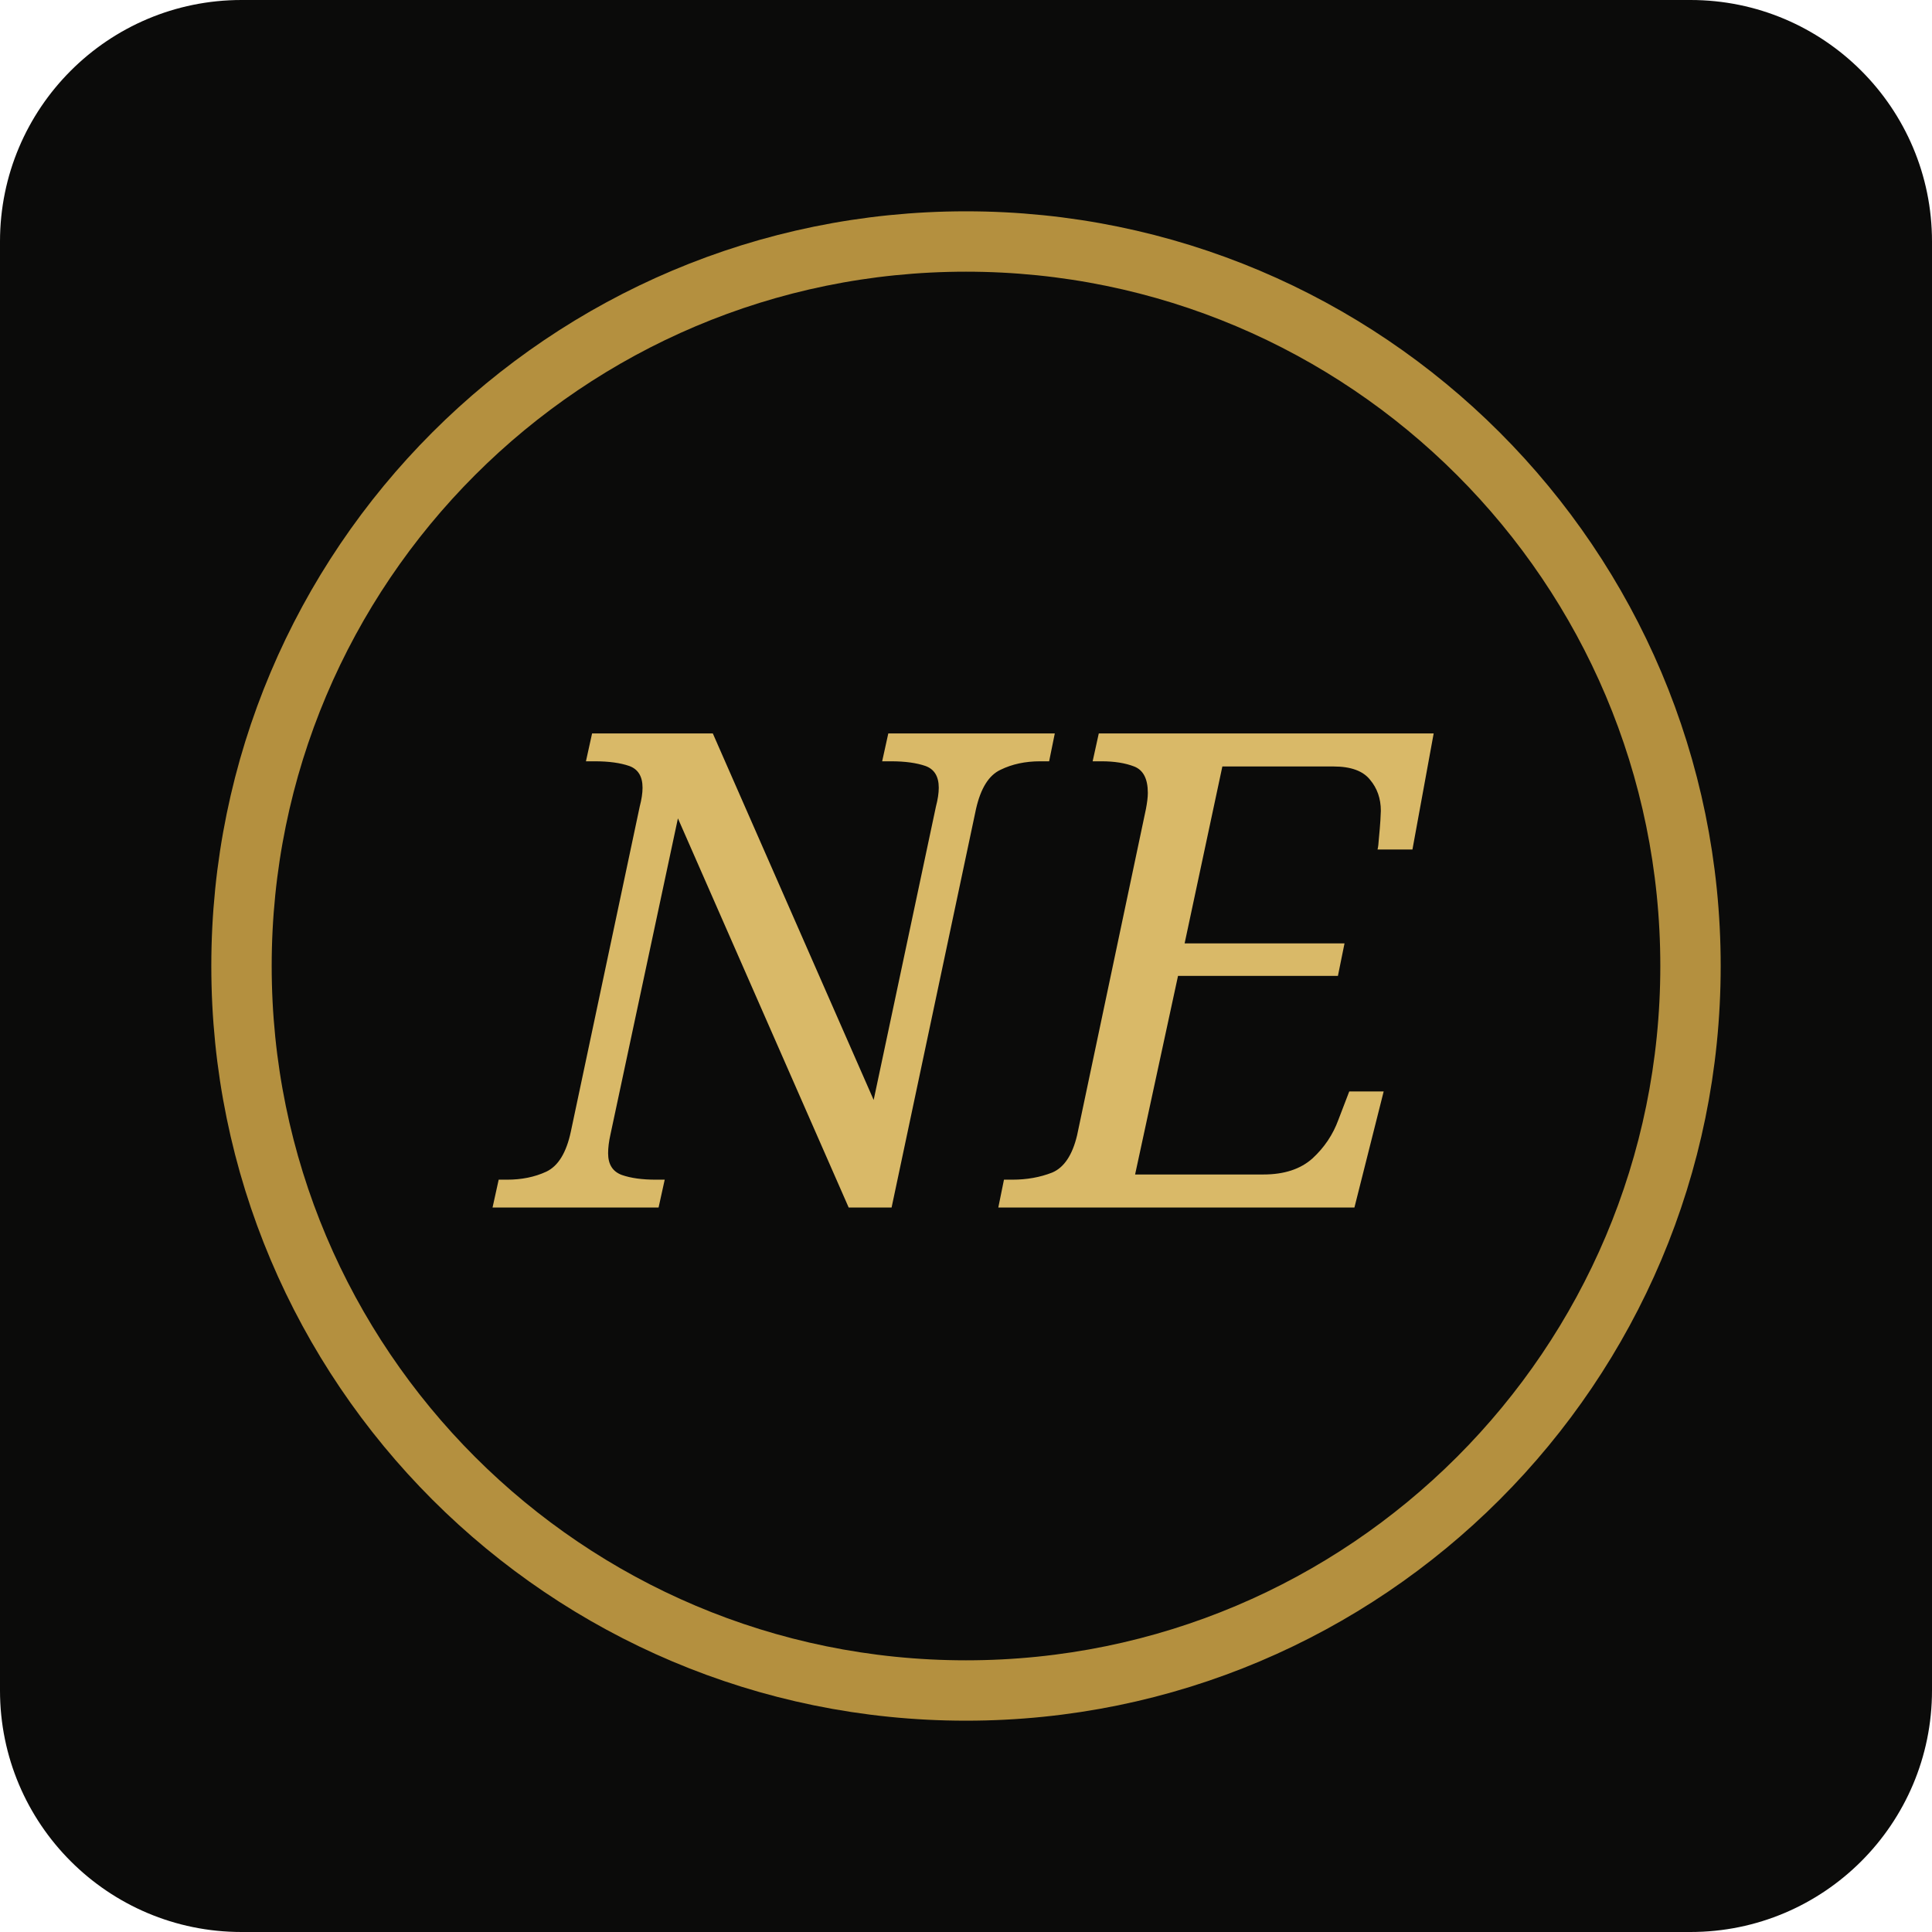
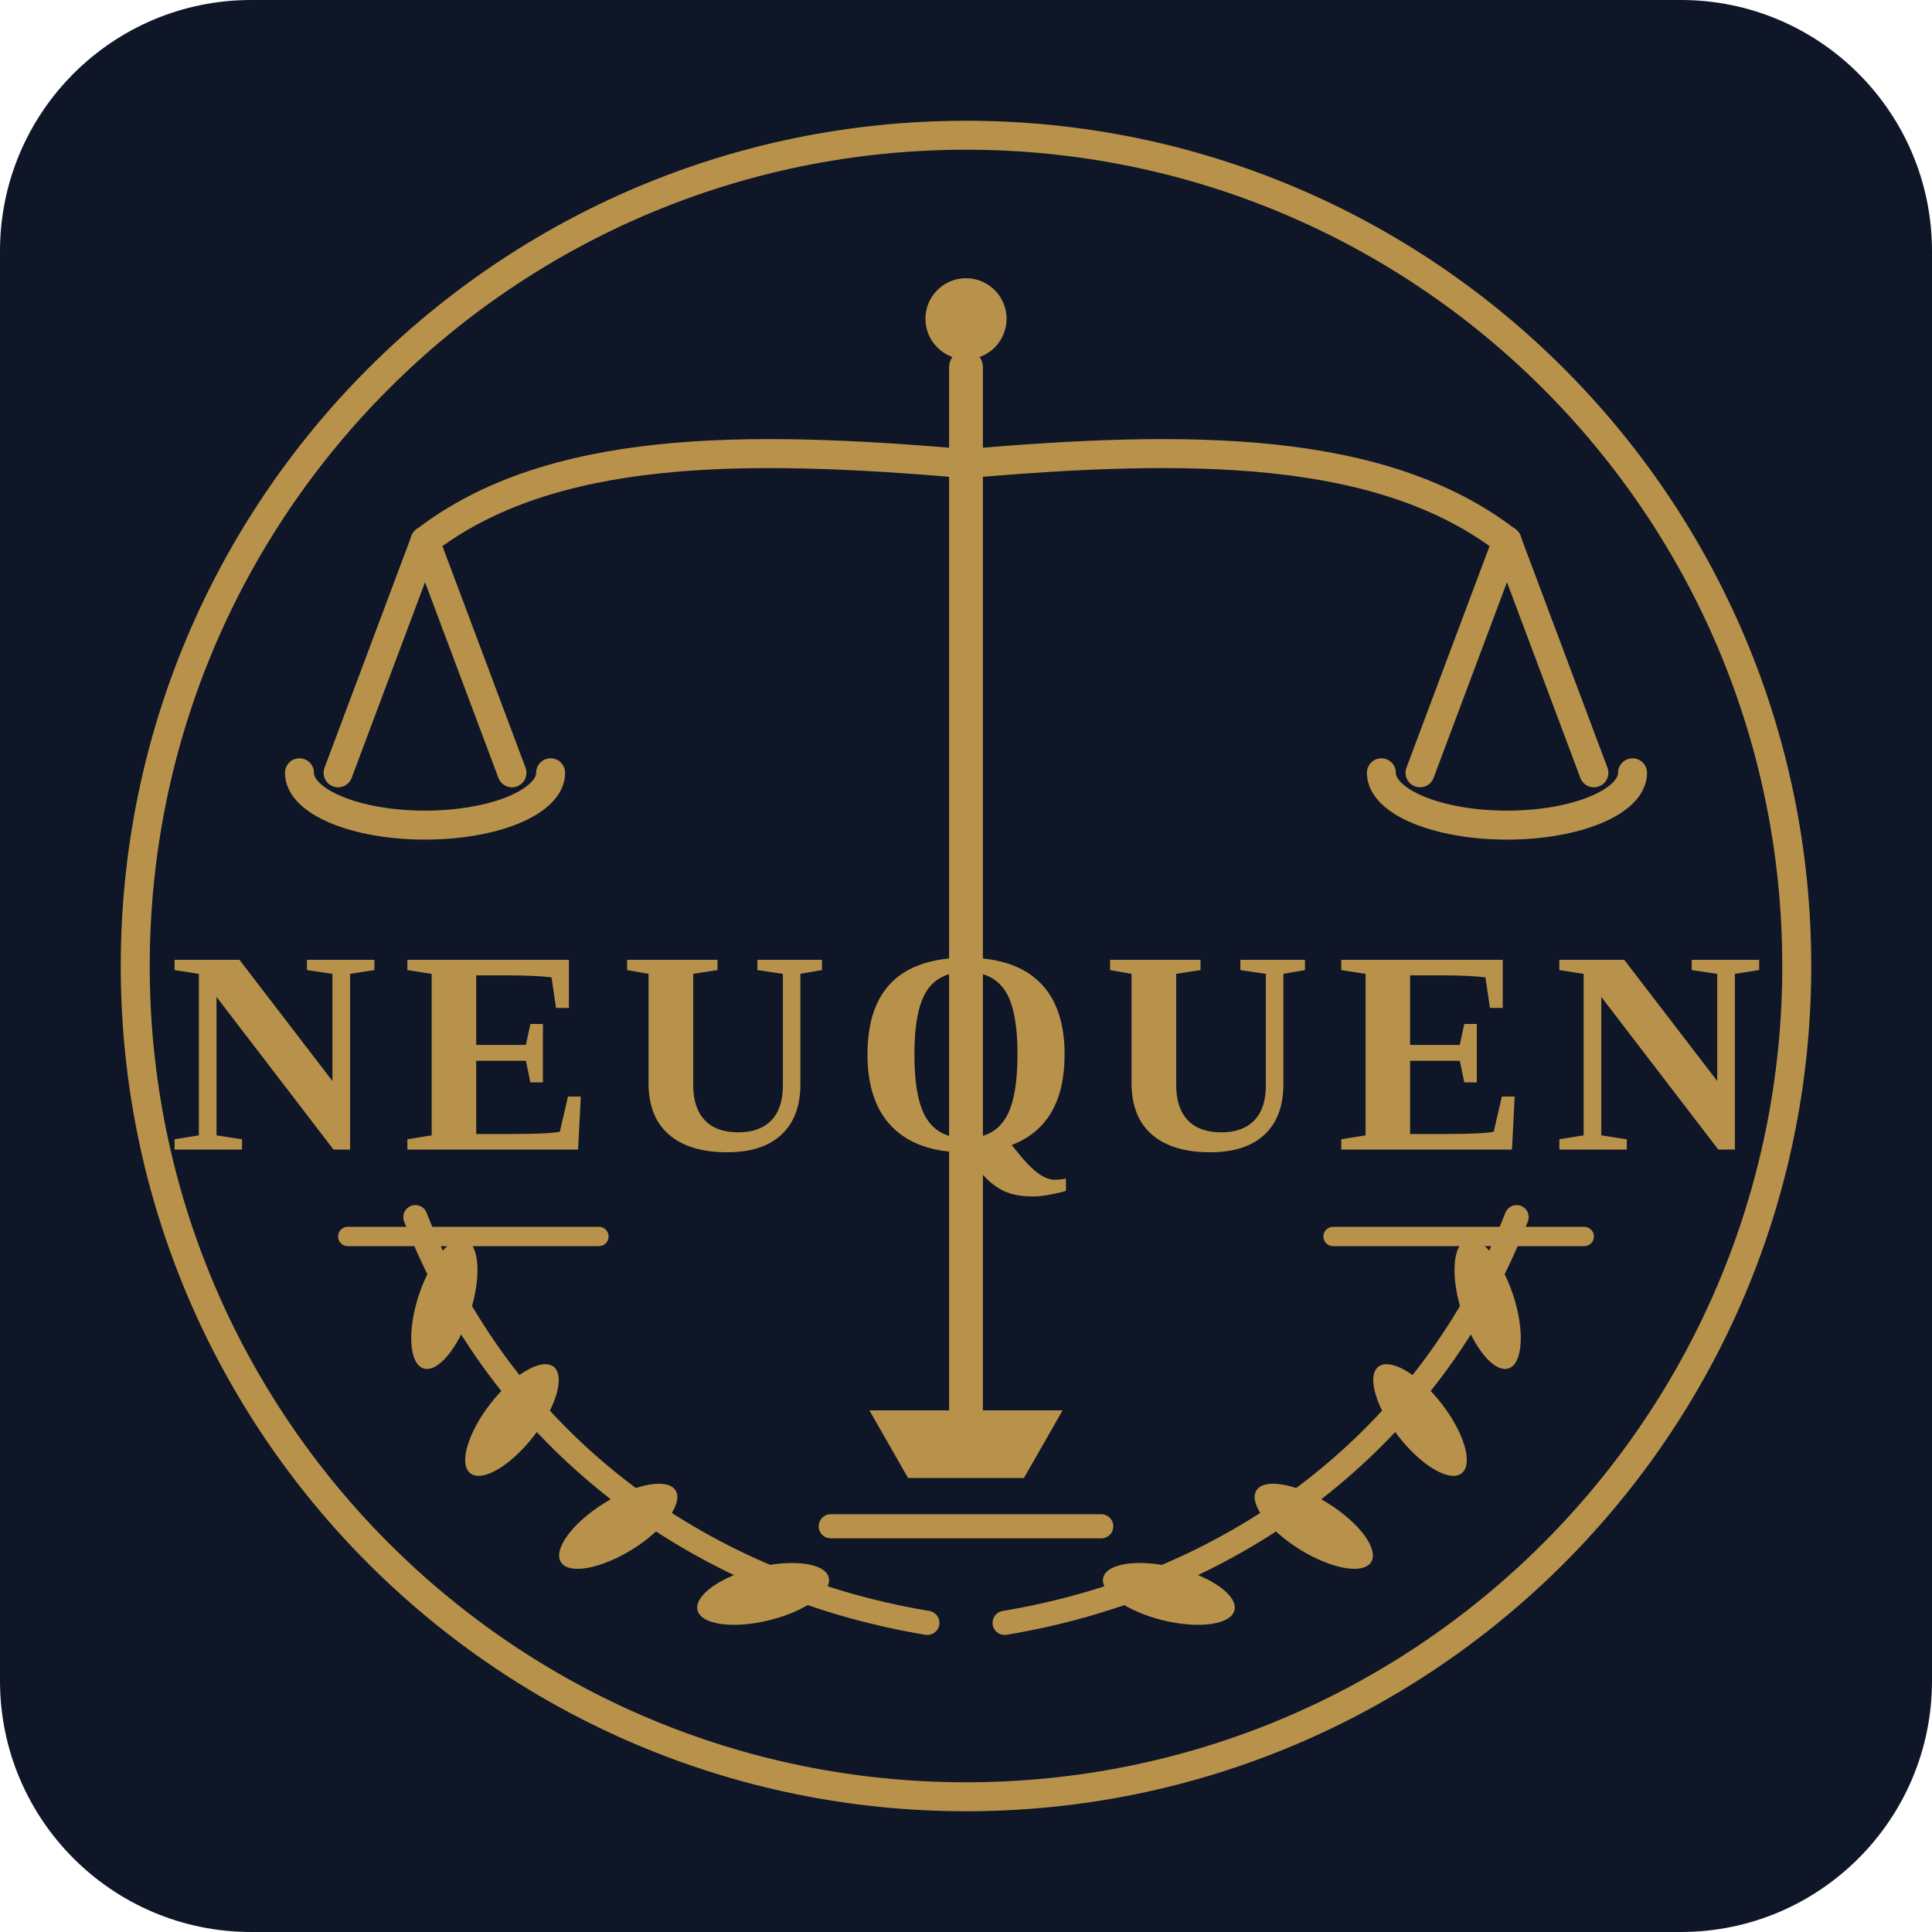
- <svg xmlns="http://www.w3.org/2000/svg" viewBox="0 0 64 64">
-   <rect width="64" height="64" rx="8" fill="#0b0b0a" />
-   <circle cx="32" cy="32" r="24" fill="none" stroke="#b4903f" stroke-width="2" />
-   <text x="32" y="40" font-family="Georgia, serif" font-style="italic" font-size="22" fill="#d9b968" text-anchor="middle">NE</text>
+ <svg xmlns="http://www.w3.org/2000/svg" viewBox="0 0 200 200">
+   <rect width="200" height="200" rx="26" fill="#0E1628" />
+   <g fill="none" stroke="#B8924A" stroke-width="3" stroke-linecap="round" stroke-linejoin="round">
+     <circle cx="100" cy="100" r="86" />
+     <line x1="100" y1="38" x2="100" y2="146" stroke-width="3.5" />
+     <path d="M44 56 C57 46 77 46 100 48 C123 46 143 46 156 56" />
+     <line x1="44" y1="56" x2="35" y2="80" />
+     <line x1="44" y1="56" x2="53" y2="80" />
+     <path d="M31 80 a12 5 0 0 0 26 0" />
+     <line x1="156" y1="56" x2="147" y2="80" />
+     <line x1="156" y1="56" x2="165" y2="80" />
+     <path d="M143 80 a12 5 0 0 0 26 0" />
+     <line x1="36" y1="128" x2="62" y2="128" stroke-width="2" />
+     <line x1="138" y1="128" x2="164" y2="128" stroke-width="2" />
+     <path d="M96 168 C72 164 52 149 43 126" stroke-width="2.5" />
+     <path d="M104 168 C128 164 148 149 157 126" stroke-width="2.5" />
+     <line x1="86" y1="158" x2="114" y2="158" stroke-width="2.5" />
+   </g>
+   <circle cx="100" cy="33" r="4.2" fill="#B8924A" />
+   <path d="M90 146 L110 146 L106 153 L94 153 Z" fill="#B8924A" />
+   <g fill="#B8924A">
+     <ellipse cx="79" cy="165" rx="7" ry="2.8" transform="rotate(-14 79 165)" />
+     <ellipse cx="64" cy="158" rx="7" ry="2.8" transform="rotate(-32 64 158)" />
+     <ellipse cx="53" cy="147" rx="7" ry="2.8" transform="rotate(-52 53 147)" />
+     <ellipse cx="46" cy="135" rx="7" ry="2.8" transform="rotate(-72 46 135)" />
+     <ellipse cx="121" cy="165" rx="7" ry="2.8" transform="rotate(14 121 165)" />
+     <ellipse cx="136" cy="158" rx="7" ry="2.8" transform="rotate(32 136 158)" />
+     <ellipse cx="147" cy="147" rx="7" ry="2.8" transform="rotate(52 147 147)" />
+     <ellipse cx="154" cy="135" rx="7" ry="2.8" transform="rotate(72 154 135)" />
+   </g>
+   <text x="100" y="119" text-anchor="middle" font-family="Cormorant Garamond, Georgia, 'Times New Roman', serif" font-weight="600" font-size="30" letter-spacing="2.5" fill="#B8924A">NEUQUEN</text>
</svg>
